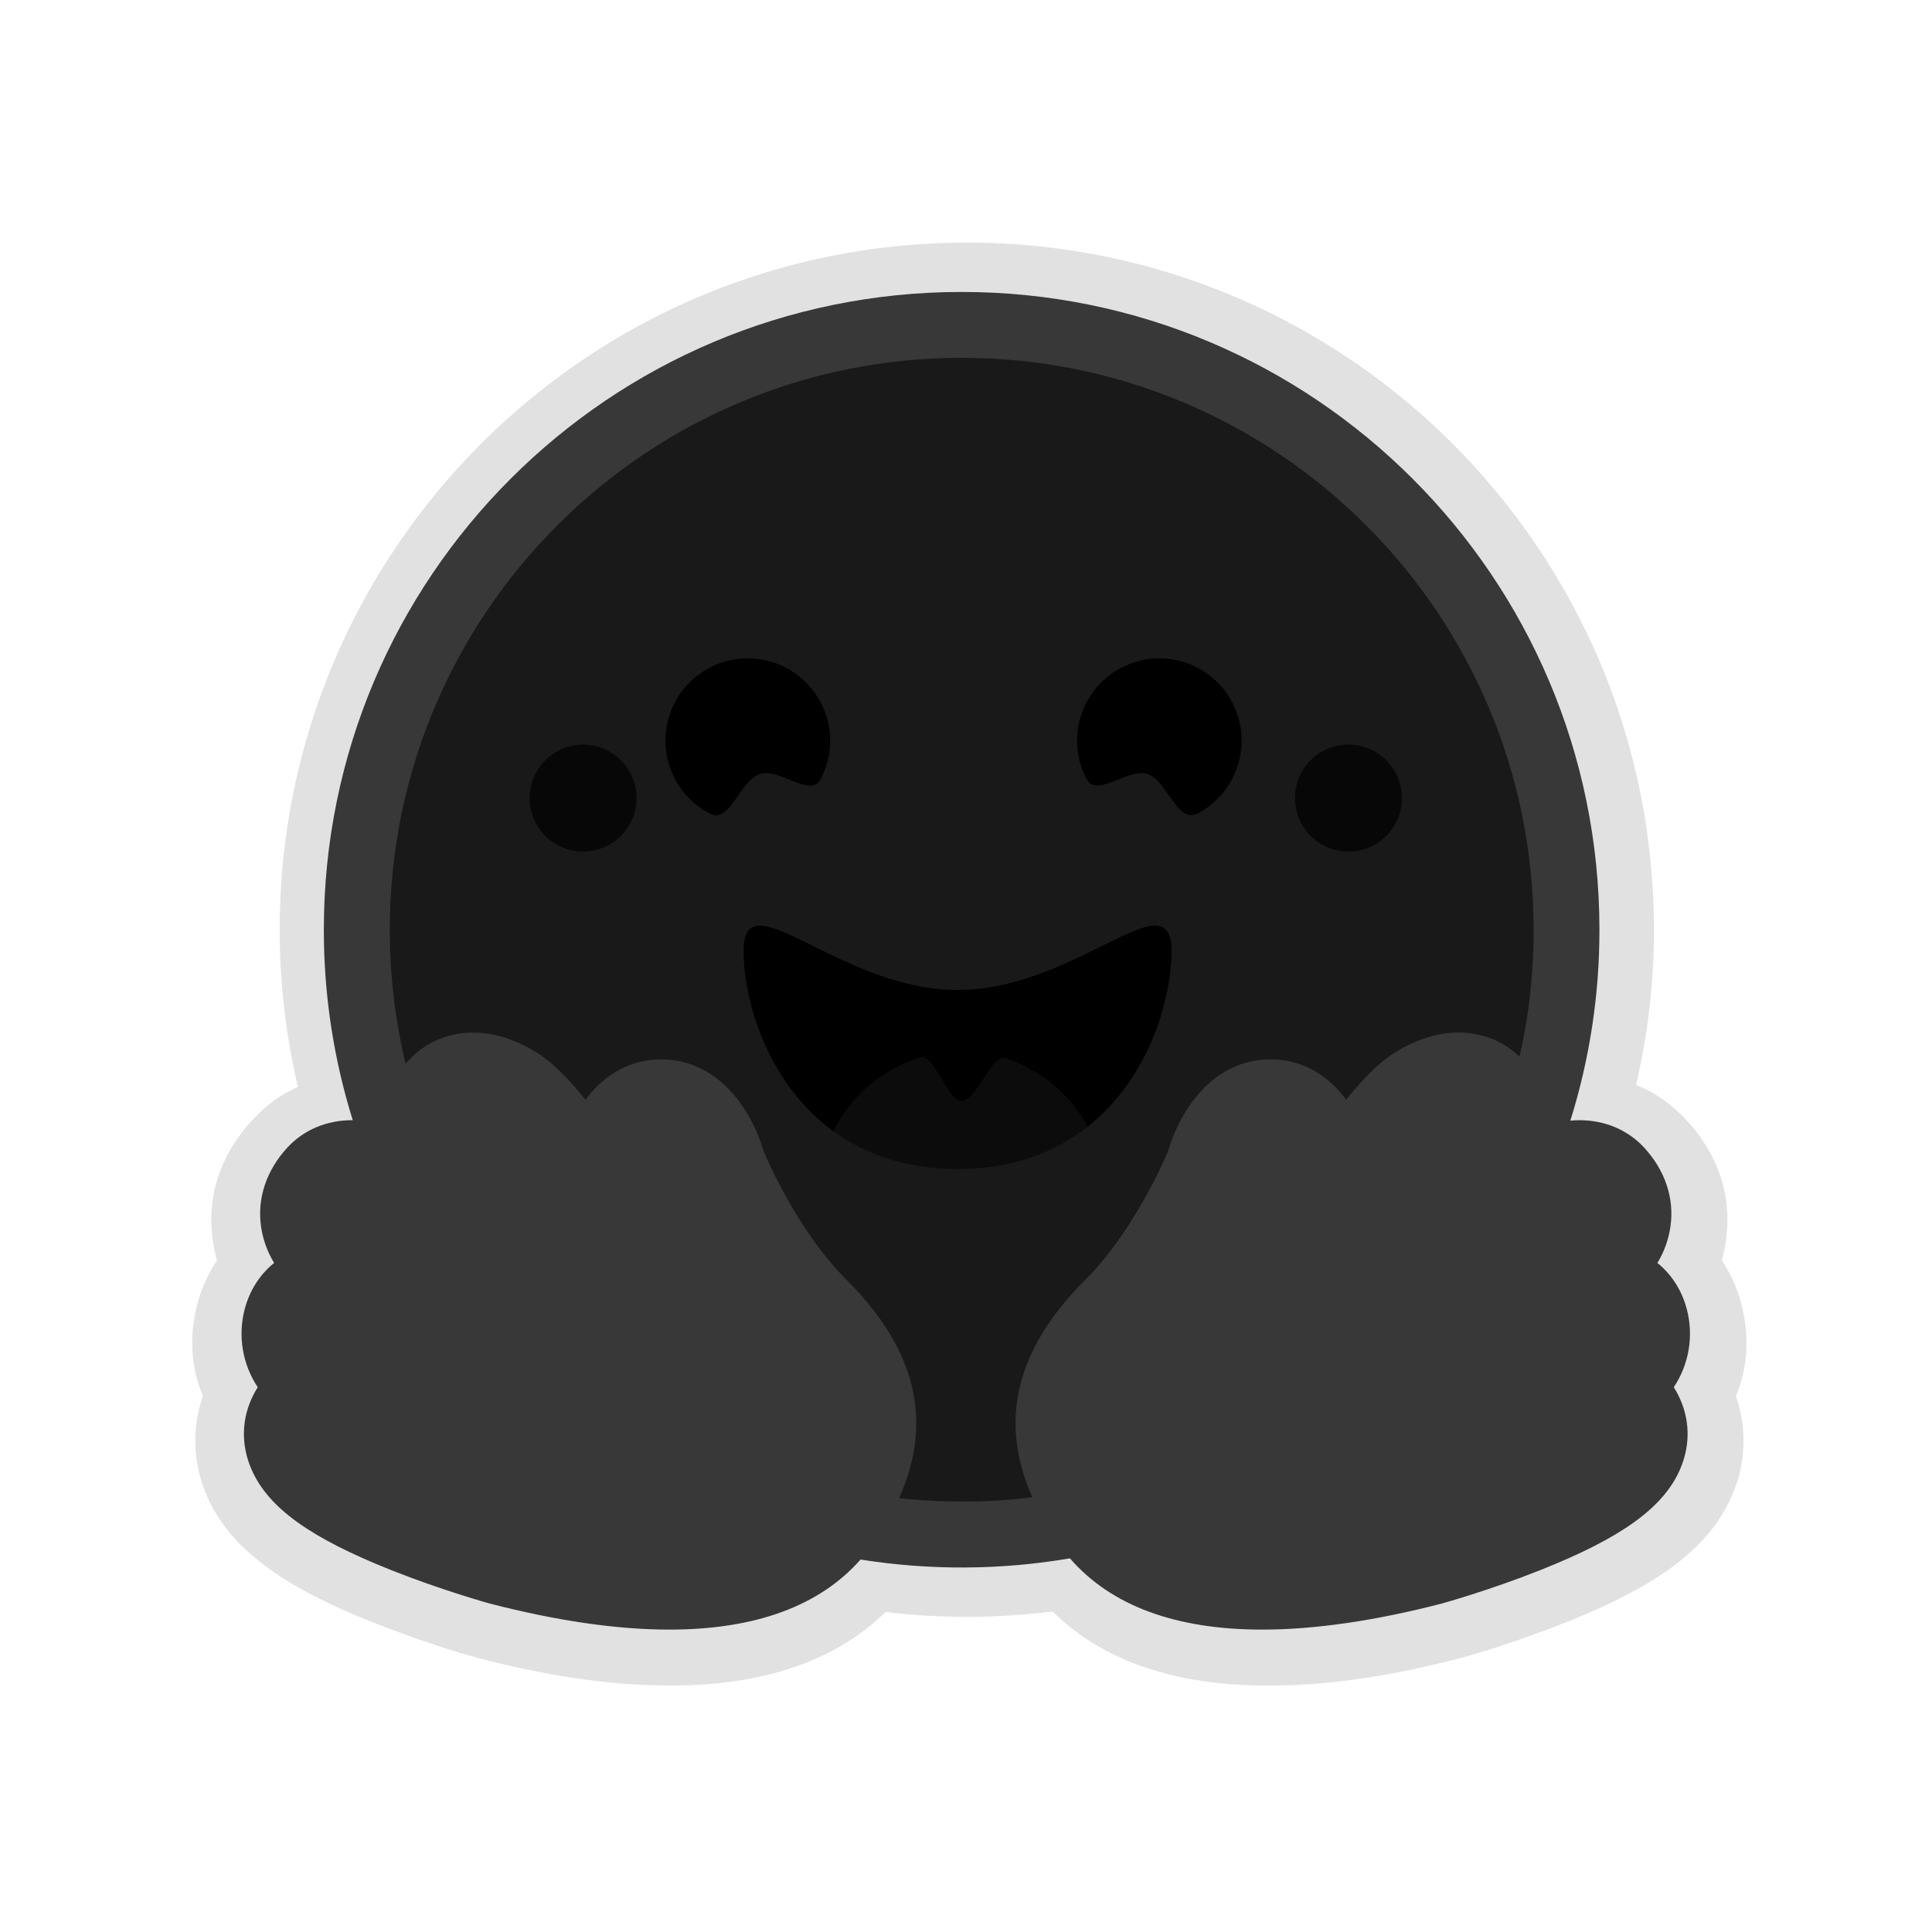
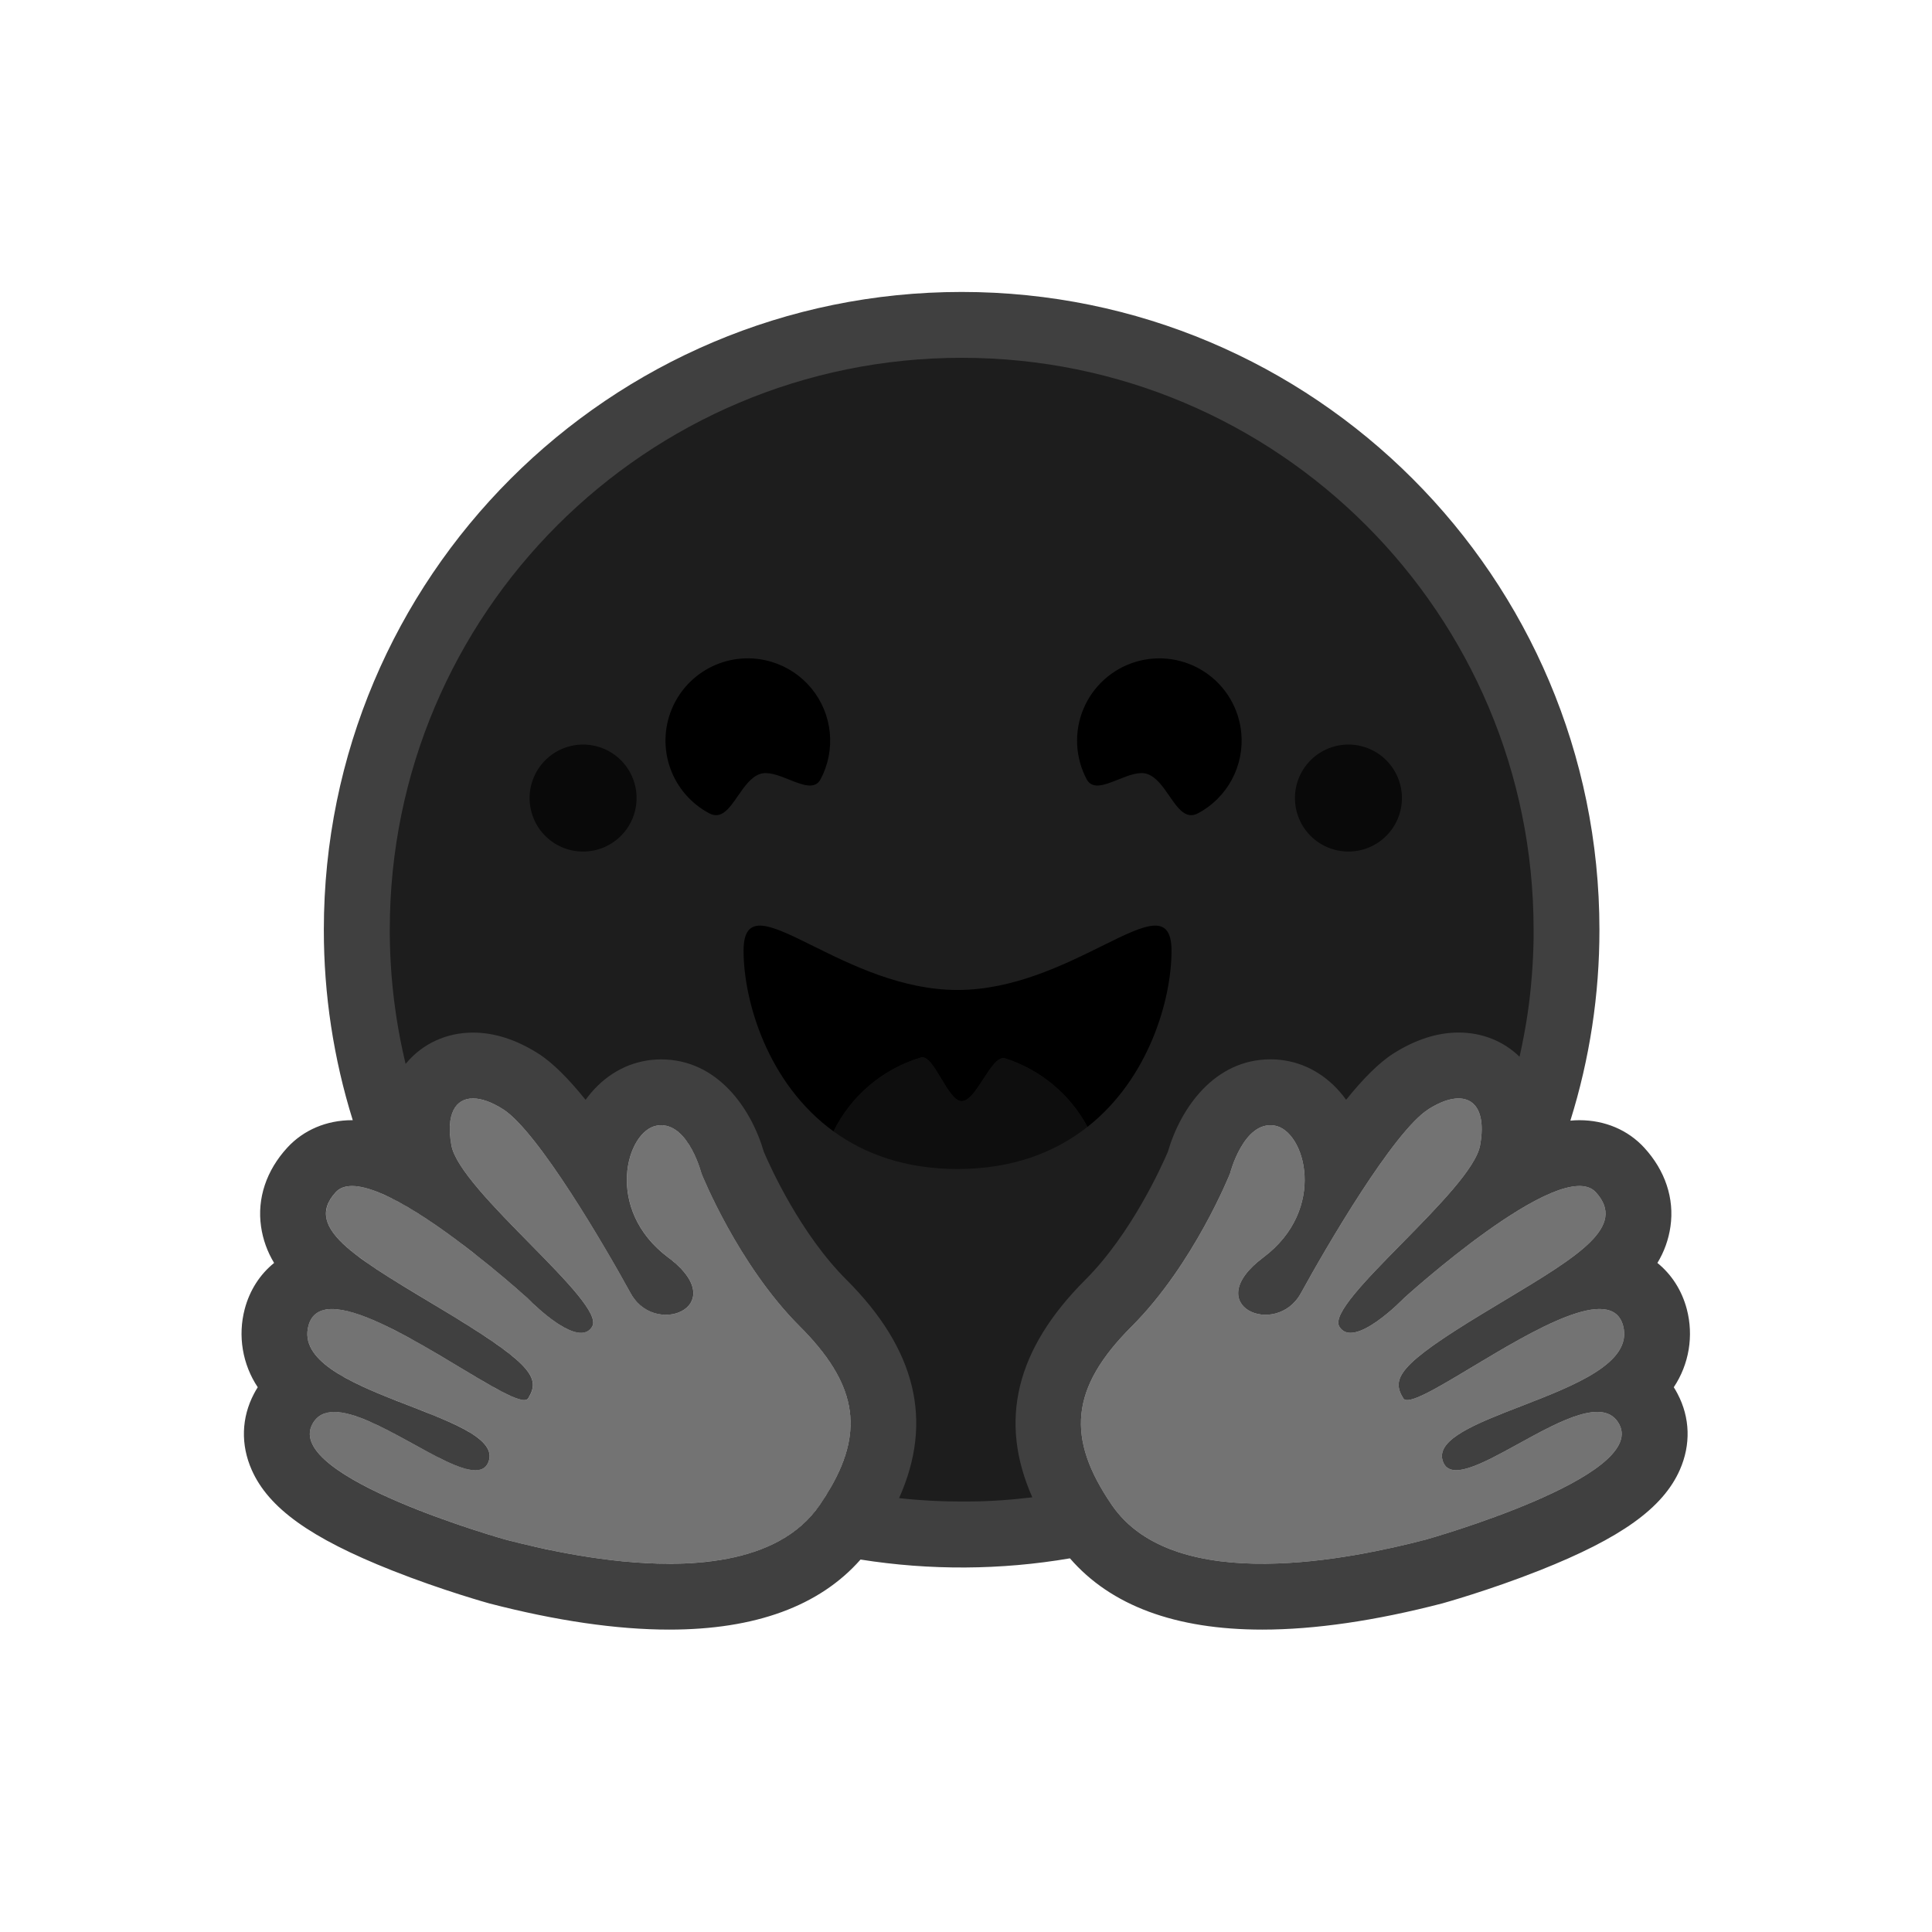
<svg xmlns="http://www.w3.org/2000/svg" viewBox="0 0 24 24">
  <g transform="scale(0.09375)">
-     <path fill="currentColor" fill-opacity="0.12" d="M230.721 172.7C230.183 170.673 229.313 168.75 228.146 167.008C228.396 166.091 228.587 165.159 228.714 164.217C229.543 158.241 227.471 152.77 223.567 148.537C221.452 146.225 219.185 144.698 216.784 143.761C218.36 137.018 219.157 130.117 219.161 123.193C219.161 120.03 218.982 116.932 218.682 113.88C218.526 112.356 218.337 110.836 218.115 109.32C217.428 104.847 216.408 100.431 215.064 96.11C214.183 93.271 213.164 90.476 212.01 87.736C210.281 83.678 208.262 79.75 205.969 75.982C204.465 73.475 202.827 71.051 201.062 68.72C200.197 67.543 199.296 66.394 198.358 65.274C195.58 61.898 192.561 58.728 189.325 55.788C188.25 54.8 187.145 53.845 186.01 52.926C184.893 51.994 183.751 51.093 182.586 50.222C180.241 48.477 177.818 46.839 175.324 45.315C161.543 36.945 145.382 32.145 128.109 32.145C77.817 32.145 37.057 72.907 37.057 123.196C37.055 130.208 37.867 137.196 39.477 144.02C37.317 144.958 35.247 146.42 33.327 148.535C29.424 152.766 27.351 158.217 28.18 164.193C28.306 165.142 28.495 166.082 28.747 167.006C27.581 168.749 26.712 170.673 26.174 172.7C24.974 177.261 25.369 181.374 26.894 184.978C25.236 189.688 25.65 194.704 27.809 199.065C29.379 202.25 31.626 204.714 34.396 206.916C37.689 209.534 41.811 211.758 46.783 213.892C52.715 216.422 59.956 218.799 63.249 219.671C71.755 221.873 79.911 223.269 88.177 223.337C99.954 223.446 110.096 220.677 117.357 213.59C120.924 214.027 124.515 214.246 128.109 214.244C131.906 214.236 135.699 213.997 139.467 213.529C146.711 220.661 156.892 223.455 168.712 223.343C176.977 223.277 185.133 221.881 193.617 219.676C196.932 218.804 204.17 216.427 210.105 213.897C215.077 211.76 219.199 209.536 222.514 206.922C225.263 204.719 227.508 202.256 229.079 199.071C231.26 194.709 231.652 189.693 230.017 184.983C231.527 181.379 231.92 177.257 230.721 172.7Z" />
-     <path fill="currentColor" fill-opacity="0.75" d="M221.784 183.816C222.786 182.312 223.458 180.613 223.756 178.831C224.053 177.048 223.97 175.223 223.512 173.475C222.848 170.952 221.476 168.854 219.615 167.347C220.512 165.873 221.1 164.233 221.344 162.525C221.881 158.811 220.648 155.103 217.874 152.079C215.716 149.726 212.662 148.431 209.282 148.431C208.889 148.431 208.489 148.452 208.081 148.492C210.643 140.304 211.942 131.774 211.933 123.195C211.933 76.523 174.097 38.685 127.424 38.685C80.75 38.685 42.91 76.519 42.91 123.195C42.901 131.752 44.194 140.261 46.742 148.43H46.652C43.272 148.43 40.219 149.724 38.06 152.077C35.287 155.098 34.053 158.81 34.59 162.523C34.835 164.231 35.423 165.872 36.32 167.346C34.458 168.852 33.086 170.95 32.422 173.473C31.964 175.222 31.882 177.047 32.18 178.83C32.478 180.612 33.15 182.312 34.152 183.816C33.974 184.094 33.81 184.381 33.655 184.676C31.985 187.847 31.877 191.43 33.352 194.767C35.588 199.824 41.142 203.808 51.929 208.085C58.636 210.745 64.779 212.446 64.833 212.461C73.705 214.762 81.729 215.931 88.675 215.931C100.081 215.931 108.591 212.811 114.026 206.647C123.222 208.106 132.594 208.052 141.773 206.489C147.201 212.757 155.76 215.931 167.262 215.931C174.208 215.931 182.232 214.762 191.103 212.461C191.158 212.446 197.298 210.745 204.008 208.085C214.795 203.808 220.35 199.824 222.585 194.767C224.059 191.43 223.952 187.847 222.281 184.676C222.129 184.379 221.961 184.091 221.784 183.816Z" />
-     <path fill="currentColor" fill-opacity="0.55" fill-rule="evenodd" clip-rule="evenodd" d="M203.21 123.685V123.194C203.21 81.34 169.292 47.411 127.435 47.411C85.579 47.411 51.648 81.342 51.648 123.194V123.358C51.646 123.467 51.645 123.576 51.648 123.685C51.653 123.848 51.655 124.011 51.653 124.174L51.658 124.534L51.661 124.663C51.661 124.723 51.663 124.782 51.665 124.842C51.668 124.937 51.67 125.033 51.67 125.128L51.681 125.517L51.697 125.974L51.702 126.124L51.722 126.597V126.62C51.73 126.805 51.74 126.989 51.749 127.173L51.75 127.187C51.76 127.375 51.77 127.564 51.782 127.753C51.792 127.927 51.802 128.101 51.815 128.275L51.817 128.306C51.826 128.455 51.836 128.605 51.847 128.754L51.85 128.794L51.883 129.226L51.886 129.254C51.892 129.338 51.898 129.422 51.906 129.503C51.966 130.224 52.035 130.945 52.115 131.664L52.12 131.709L52.181 132.238L52.249 132.793L52.299 133.17L52.322 133.347C52.375 133.755 52.433 134.162 52.495 134.568L52.499 134.595L52.558 134.979C52.843 136.808 53.197 138.626 53.618 140.429L53.623 140.451L53.655 140.586L53.746 140.971L53.802 140.904C56.002 138.274 59.158 136.824 62.689 136.824C65.519 136.824 68.422 137.76 71.332 139.605C73.262 140.831 75.396 143.002 77.592 145.733C79.624 142.911 82.472 141.035 85.73 140.523C86.351 140.425 86.979 140.376 87.608 140.375C95.044 140.375 99.523 146.828 101.215 152.633C102.051 154.594 106.08 163.526 112.156 169.568C121.392 178.795 123.703 188.316 119.132 198.511H119.148C119.459 198.546 119.772 198.578 120.087 198.607C120.274 198.625 120.46 198.643 120.648 198.659L120.714 198.665L121.127 198.7L121.507 198.73C121.869 198.758 122.232 198.784 122.596 198.807L122.885 198.824L123.114 198.838L123.256 198.846L123.703 198.869L123.825 198.874L124.294 198.895L124.816 198.915L125.235 198.927L125.305 198.929C125.394 198.933 125.483 198.936 125.572 198.936L125.668 198.939C126.258 198.953 126.847 198.96 127.437 198.959H128.063L128.51 198.954C128.62 198.949 128.729 198.949 128.84 198.949H129.014L129.165 198.945C129.224 198.943 129.283 198.941 129.343 198.941H129.522L129.873 198.932L130.401 198.914L130.982 198.888C131.15 198.882 131.316 198.873 131.482 198.865L131.661 198.854L131.927 198.84L132.083 198.831L132.201 198.823L132.738 198.788L133.274 198.749L133.761 198.71L134.103 198.681L134.479 198.647C135.107 198.591 135.733 198.525 136.359 198.45L136.786 198.399C132.287 188.247 134.616 178.767 143.813 169.577C149.876 163.519 153.905 154.587 154.745 152.625C156.438 146.821 160.914 140.368 168.352 140.368C168.981 140.368 169.61 140.418 170.231 140.516C173.486 141.028 176.334 142.904 178.369 145.726C180.566 142.996 182.699 140.823 184.63 139.597C187.539 137.753 190.445 136.817 193.272 136.817C196.388 136.817 199.212 137.947 201.345 140.02C201.384 139.851 201.422 139.682 201.459 139.512L201.568 139.006C201.607 138.821 201.646 138.636 201.683 138.451C201.749 138.124 201.815 137.797 201.878 137.467C201.944 137.125 202.007 136.781 202.067 136.437L202.098 136.251C202.117 136.141 202.135 136.031 202.156 135.92C202.19 135.748 202.218 135.576 202.246 135.402L202.257 135.336L202.328 134.883L202.398 134.424V134.42C202.449 134.081 202.497 133.742 202.542 133.403L202.553 133.319L202.616 132.841L202.667 132.433L202.757 131.629L202.792 131.306L202.801 131.218C202.82 131.044 202.838 130.87 202.854 130.696V130.682C202.867 130.544 202.881 130.405 202.893 130.266C202.964 129.478 203.024 128.686 203.072 127.891C203.081 127.761 203.088 127.63 203.096 127.499V127.493L203.122 127.002L203.128 126.892C203.144 126.56 203.158 126.228 203.169 125.896V125.884L203.174 125.754C203.179 125.645 203.183 125.535 203.183 125.425L203.185 125.381C203.189 125.278 203.193 125.172 203.193 125.067L203.196 124.977C203.199 124.872 203.202 124.768 203.202 124.663L203.204 124.574C203.207 124.441 203.21 124.307 203.21 124.174V123.685Z" />
+     <path fill="currentColor" fill-opacity="0.75" d="M221.784 183.816C222.786 182.312 223.458 180.613 223.756 178.831C224.053 177.048 223.97 175.223 223.512 173.475C222.848 170.952 221.476 168.854 219.615 167.347C220.512 165.873 221.1 164.233 221.344 162.525C221.881 158.811 220.648 155.103 217.874 152.079C215.716 149.726 212.662 148.431 209.282 148.431C208.889 148.431 208.489 148.452 208.081 148.492C210.643 140.304 211.942 131.774 211.933 123.195C211.933 76.523 174.097 38.685 127.424 38.685C80.75 38.685 42.91 76.519 42.91 123.195C42.901 131.752 44.194 140.261 46.742 148.43H46.652C43.272 148.43 40.219 149.724 38.06 152.077C35.287 155.098 34.053 158.81 34.59 162.523C34.835 164.231 35.423 165.872 36.32 167.346C34.458 168.852 33.086 170.95 32.422 173.473C31.964 175.222 31.882 177.047 32.18 178.83C32.478 180.612 33.15 182.312 34.152 183.816C33.974 184.094 33.81 184.381 33.655 184.676C31.985 187.847 31.877 191.43 33.352 194.767C35.588 199.824 41.142 203.808 51.929 208.085C58.636 210.745 64.779 212.446 64.833 212.461C73.705 214.762 81.729 215.931 88.675 215.931C100.081 215.931 108.591 212.811 114.026 206.647C123.222 208.106 132.594 208.052 141.773 206.489C147.201 212.757 155.76 215.931 167.262 215.931C174.208 215.931 182.232 214.762 191.103 212.461C191.158 212.446 197.298 210.745 204.008 208.085C214.795 203.808 220.35 199.824 222.585 194.767C224.059 191.43 223.952 187.847 222.281 184.676C222.129 184.379 221.961 184.091 221.784 183.816ZM110.137 196.997C109.669 197.815 109.168 198.614 108.635 199.391C107.23 201.448 105.382 203.02 103.237 204.188C99.137 206.424 93.947 207.205 88.675 207.205C80.346 207.205 71.808 205.256 67.023 204.015C66.787 203.954 37.689 195.735 41.373 188.739C41.993 187.562 43.013 187.092 44.298 187.092C49.485 187.092 58.93 194.816 62.989 194.816C63.896 194.816 64.536 194.43 64.797 193.488C66.527 187.284 38.504 184.676 40.864 175.692C41.28 174.102 42.41 173.456 43.998 173.456C50.856 173.455 66.248 185.516 69.467 185.516C69.714 185.516 69.891 185.443 69.987 185.291C70.001 185.268 70.015 185.246 70.028 185.222C71.539 182.727 70.672 180.913 60.321 174.573L59.327 173.968C47.936 167.074 39.941 162.925 44.488 157.975C45.011 157.404 45.753 157.151 46.654 157.151C47.722 157.151 49.015 157.508 50.439 158.108C56.455 160.645 64.793 167.564 68.276 170.581C68.824 171.057 69.368 171.538 69.909 172.022C69.909 172.022 74.319 176.608 76.985 176.608C77.599 176.608 78.12 176.366 78.473 175.768C80.364 172.58 60.91 157.838 59.813 151.755C59.069 147.634 60.335 145.546 62.675 145.546C63.788 145.546 65.146 146.02 66.645 146.971C71.295 149.922 80.273 165.35 83.56 171.352C84.662 173.363 86.543 174.213 88.238 174.213C91.601 174.213 94.23 170.87 88.546 166.622C80.003 160.23 83.001 149.782 87.078 149.139C87.252 149.111 87.428 149.097 87.603 149.097C91.311 149.097 92.946 155.486 92.946 155.486C92.946 155.486 97.74 167.524 105.975 175.753C113.447 183.222 114.491 189.351 110.137 196.997ZM147.303 199.391C141.301 190.59 141.727 183.984 149.962 175.754C158.197 167.523 162.99 155.487 162.99 155.487C162.99 155.487 164.779 148.496 168.859 149.138C172.939 149.78 175.932 160.227 167.39 166.622C158.847 173.017 169.089 177.353 172.377 171.352C175.666 165.35 184.637 149.923 189.291 146.972C193.945 144.021 197.22 145.675 196.122 151.757C195.578 154.776 190.509 159.929 185.774 164.744C180.97 169.628 176.509 174.163 177.462 175.768C179.355 178.955 186.027 172.019 186.027 172.019C186.027 172.019 206.902 153.022 211.448 157.973C215.637 162.535 209.176 166.415 199.219 172.394C198.348 172.917 197.478 173.441 196.609 173.966C185.218 180.862 184.332 182.681 185.948 185.289C186.546 186.254 190.359 183.964 195.048 181.149C203.044 176.349 213.586 170.019 215.075 175.685C216.364 180.588 208.607 183.592 201.573 186.317C195.713 188.587 190.353 190.663 191.141 193.481C191.957 196.402 196.385 193.965 201.225 191.301C206.66 188.31 212.616 185.032 214.564 188.732C218.248 195.726 189.15 203.947 188.915 204.007C179.515 206.453 155.643 211.619 147.303 199.391Z" />
+     <path fill="currentColor" fill-opacity="0.55" fill-rule="evenodd" clip-rule="evenodd" d="M203.21 123.685V123.194C203.21 81.34 169.292 47.411 127.435 47.411C85.579 47.411 51.648 81.342 51.648 123.194V123.358C51.646 123.467 51.645 123.576 51.648 123.685C51.653 123.848 51.655 124.011 51.653 124.174L51.658 124.534L51.661 124.663C51.661 124.723 51.663 124.782 51.665 124.842C51.668 124.937 51.67 125.033 51.67 125.128L51.681 125.517L51.697 125.974L51.702 126.124L51.722 126.597V126.62C51.73 126.805 51.74 126.989 51.749 127.173L51.75 127.187C51.76 127.375 51.77 127.564 51.782 127.753C51.792 127.927 51.802 128.101 51.815 128.275L51.817 128.306C51.826 128.455 51.836 128.605 51.847 128.754L51.85 128.794L51.883 129.226L51.886 129.254C51.892 129.338 51.898 129.422 51.906 129.503C51.966 130.224 52.035 130.945 52.115 131.664L52.12 131.709L52.181 132.238L52.249 132.793L52.299 133.17L52.322 133.347C52.375 133.755 52.433 134.162 52.495 134.568L52.499 134.595L52.558 134.979C52.843 136.808 53.197 138.626 53.618 140.429L53.623 140.451L53.655 140.586L53.746 140.971L53.802 140.904C56.002 138.274 59.158 136.824 62.689 136.824C65.519 136.824 68.422 137.76 71.332 139.605C73.262 140.831 75.396 143.002 77.592 145.733C79.624 142.911 82.472 141.035 85.73 140.523C86.351 140.425 86.979 140.376 87.608 140.375C95.044 140.375 99.523 146.828 101.215 152.633C102.051 154.594 106.08 163.526 112.156 169.568C121.392 178.795 123.703 188.316 119.132 198.511H119.148C119.459 198.546 119.772 198.578 120.087 198.607C120.274 198.625 120.46 198.643 120.648 198.659L120.714 198.665L121.127 198.7L121.507 198.73C121.869 198.758 122.232 198.784 122.596 198.807L122.885 198.824L123.114 198.838L123.256 198.846L123.703 198.869L123.825 198.874L124.294 198.895L124.816 198.915L125.235 198.927L125.305 198.929C125.394 198.933 125.483 198.936 125.572 198.936L125.668 198.939C126.258 198.953 126.847 198.96 127.437 198.959H128.063L128.51 198.954C128.62 198.949 128.729 198.949 128.84 198.949H129.014L129.165 198.945C129.224 198.943 129.283 198.941 129.343 198.941H129.522L129.873 198.932L130.401 198.914L130.982 198.888C131.15 198.882 131.316 198.873 131.482 198.865L131.661 198.854L131.927 198.84L132.083 198.831L132.201 198.823L132.738 198.788L133.274 198.749L133.761 198.71L134.103 198.681L134.479 198.647C135.107 198.591 135.733 198.525 136.359 198.45L136.786 198.399C132.287 188.247 134.616 178.767 143.813 169.577C149.876 163.519 153.905 154.587 154.745 152.625C156.438 146.821 160.914 140.368 168.352 140.368C168.981 140.368 169.61 140.418 170.231 140.516C173.486 141.028 176.334 142.904 178.369 145.726C180.566 142.996 182.699 140.823 184.63 139.597C187.539 137.753 190.445 136.817 193.272 136.817C196.388 136.817 199.212 137.947 201.345 140.02C201.384 139.851 201.422 139.682 201.459 139.512L201.568 139.006C201.607 138.821 201.646 138.636 201.683 138.451C201.749 138.124 201.815 137.797 201.878 137.467C201.944 137.125 202.007 136.781 202.067 136.437L202.098 136.251C202.117 136.141 202.135 136.031 202.156 135.92C202.19 135.748 202.218 135.576 202.246 135.402L202.257 135.336L202.328 134.883L202.398 134.424V134.42C202.449 134.081 202.497 133.742 202.542 133.403L202.553 133.319L202.616 132.841L202.667 132.433L202.757 131.629L202.792 131.306L202.801 131.218C202.82 131.044 202.838 130.87 202.854 130.696V130.682C202.867 130.544 202.881 130.405 202.893 130.266C202.964 129.478 203.024 128.686 203.072 127.891C203.081 127.761 203.088 127.63 203.096 127.499V127.493L203.122 127.002L203.128 126.892C203.144 126.56 203.158 126.228 203.169 125.896V125.884L203.174 125.754C203.179 125.645 203.183 125.535 203.183 125.425L203.185 125.381C203.189 125.278 203.193 125.172 203.193 125.067L203.196 124.977C203.199 124.872 203.202 124.768 203.202 124.663L203.204 124.574C203.207 124.441 203.21 124.307 203.21 124.174V123.685ZM108.638 199.391C114.64 190.59 114.214 183.984 105.98 175.754C97.744 167.523 92.951 155.487 92.951 155.487C92.951 155.487 91.162 148.496 87.082 149.138C83.002 149.78 80.009 160.227 88.552 166.622C97.094 173.017 86.852 177.353 83.564 171.352C80.276 165.35 71.299 149.923 66.645 146.972C61.991 144.021 58.718 145.675 59.815 151.757C60.36 154.776 65.428 159.929 70.163 164.743C74.967 169.627 79.428 174.163 78.474 175.768C76.581 178.955 69.914 172.023 69.914 172.023C69.914 172.023 49.038 153.025 44.494 157.976C40.304 162.539 46.765 166.418 56.721 172.397C57.567 172.905 58.439 173.429 59.332 173.969C70.723 180.865 71.609 182.684 69.992 185.293C69.395 186.257 65.582 183.968 60.892 181.153C52.897 176.352 42.355 170.023 40.866 175.688C39.578 180.591 47.334 183.595 54.368 186.32C60.228 188.59 65.588 190.666 64.799 193.484C63.982 196.406 59.553 193.969 54.712 191.305C49.277 188.314 43.322 185.038 41.373 188.735C37.69 195.725 66.783 203.954 67.023 204.015C76.423 206.453 100.295 211.619 108.638 199.391ZM147.303 199.391C141.301 190.59 141.727 183.984 149.962 175.754C158.197 167.523 162.99 155.487 162.99 155.487C162.99 155.487 164.779 148.496 168.859 149.138C172.939 149.78 175.932 160.227 167.39 166.622C158.847 173.017 169.089 177.353 172.377 171.352C175.666 165.35 184.637 149.923 189.291 146.972C193.945 144.021 197.22 145.675 196.122 151.757C195.578 154.776 190.509 159.929 185.774 164.744C180.97 169.628 176.509 174.163 177.462 175.768C179.355 178.955 186.027 172.019 186.027 172.019C186.027 172.019 206.902 153.022 211.448 157.973C215.637 162.535 209.176 166.415 199.219 172.394C198.348 172.917 197.478 173.441 196.609 173.966C185.218 180.862 184.332 182.681 185.948 185.289C186.546 186.254 190.359 183.964 195.048 181.149C203.044 176.349 213.586 170.019 215.075 175.685C216.364 180.588 208.607 183.592 201.573 186.317C195.713 188.587 190.353 190.663 191.141 193.481C191.957 196.402 196.385 193.965 201.225 191.301C206.66 188.31 212.616 185.032 214.564 188.732C218.248 195.726 189.15 203.947 188.915 204.007C179.515 206.453 155.643 211.619 147.303 199.391Z" />
    <path fill="currentColor" fill-rule="evenodd" clip-rule="evenodd" d="M152.047 102.567C153.229 102.985 154.108 104.257 154.944 105.468C156.074 107.104 157.126 108.627 158.74 107.769C160.644 106.756 162.205 105.202 163.225 103.302C164.246 101.402 164.681 99.243 164.475 97.096C164.321 95.491 163.813 93.94 162.987 92.555C162.161 91.17 161.038 89.985 159.7 89.086C158.361 88.187 156.839 87.597 155.245 87.357C153.65 87.117 152.022 87.234 150.478 87.699C148.934 88.164 147.513 88.965 146.316 90.046C145.119 91.126 144.176 92.458 143.556 93.946C142.936 95.434 142.653 97.041 142.728 98.652C142.804 100.263 143.235 101.836 143.992 103.26C144.74 104.667 146.4 104.003 148.152 103.302C149.525 102.753 150.956 102.181 152.047 102.567ZM100.672 102.567C99.49 102.985 98.611 104.258 97.775 105.468C96.645 107.105 95.592 108.627 93.979 107.769C91.585 106.501 89.748 104.386 88.828 101.838C87.907 99.29 87.969 96.49 89.001 93.984C90.032 91.479 91.96 89.447 94.408 88.285C96.856 87.124 99.649 86.916 102.242 87.701C104.307 88.323 106.141 89.543 107.513 91.207C108.885 92.87 109.732 94.903 109.949 97.049C110.165 99.195 109.74 101.356 108.728 103.26C107.979 104.667 106.319 104.003 104.567 103.303C103.193 102.753 101.764 102.181 100.672 102.567ZM144.099 149.318C152.242 142.903 155.233 132.429 155.233 125.977C155.233 120.877 151.802 122.482 146.309 125.202L145.999 125.355C140.957 127.852 134.245 131.177 126.877 131.177C119.508 131.177 112.796 127.852 107.755 125.354C102.084 122.545 98.527 120.783 98.527 125.978C98.527 132.634 101.709 143.563 110.443 149.912C111.596 147.573 113.219 145.497 115.211 143.813C117.202 142.129 119.52 140.874 122.018 140.126C122.89 139.866 123.788 141.367 124.707 142.904C125.594 144.386 126.501 145.902 127.423 145.902C128.406 145.902 129.371 144.408 130.314 142.95C131.299 141.425 132.26 139.94 133.189 140.237C137.864 141.738 141.775 144.993 144.099 149.318Z" />
    <path fill="currentColor" fill-opacity="0.5" d="M144.097 149.317C139.856 152.659 134.219 154.9 126.878 154.9C119.981 154.9 114.587 152.922 110.443 149.911C111.596 147.572 113.219 145.495 115.211 143.812C117.202 142.128 119.52 140.873 122.018 140.125C123.73 139.614 125.545 145.901 127.423 145.901C129.433 145.901 131.37 139.655 133.189 140.236C137.863 141.738 141.773 144.993 144.097 149.317Z" />
    <path fill="currentColor" fill-opacity="0.7" fill-rule="evenodd" clip-rule="evenodd" d="M81.2 111.64C80.231 112.288 79.117 112.687 77.957 112.801C76.797 112.916 75.627 112.742 74.55 112.295C73.689 111.94 72.907 111.418 72.249 110.759C71.59 110.101 71.068 109.319 70.713 108.458C70.267 107.381 70.094 106.211 70.208 105.051C70.323 103.891 70.722 102.777 71.37 101.808C72.149 100.642 73.256 99.733 74.551 99.197C75.847 98.66 77.272 98.52 78.647 98.793C80.022 99.067 81.285 99.743 82.276 100.734C83.267 101.726 83.942 102.99 84.215 104.365C84.488 105.74 84.348 107.165 83.811 108.46C83.275 109.755 82.365 110.861 81.2 111.64ZM182.613 111.64C181.644 112.288 180.53 112.687 179.37 112.801C178.209 112.916 177.039 112.742 175.962 112.295C175.101 111.939 174.319 111.418 173.661 110.759C173.003 110.101 172.481 109.319 172.125 108.458C171.68 107.381 171.507 106.211 171.621 105.051C171.736 103.891 172.135 102.777 172.782 101.808C173.364 100.936 174.133 100.205 175.032 99.666C175.931 99.127 176.938 98.794 177.981 98.692C179.025 98.589 180.078 98.719 181.064 99.073C182.051 99.426 182.947 99.994 183.688 100.736C184.68 101.727 185.355 102.99 185.628 104.365C185.902 105.74 185.761 107.165 185.224 108.46C184.687 109.755 183.779 110.861 182.613 111.64Z" />
  </g>
</svg>
